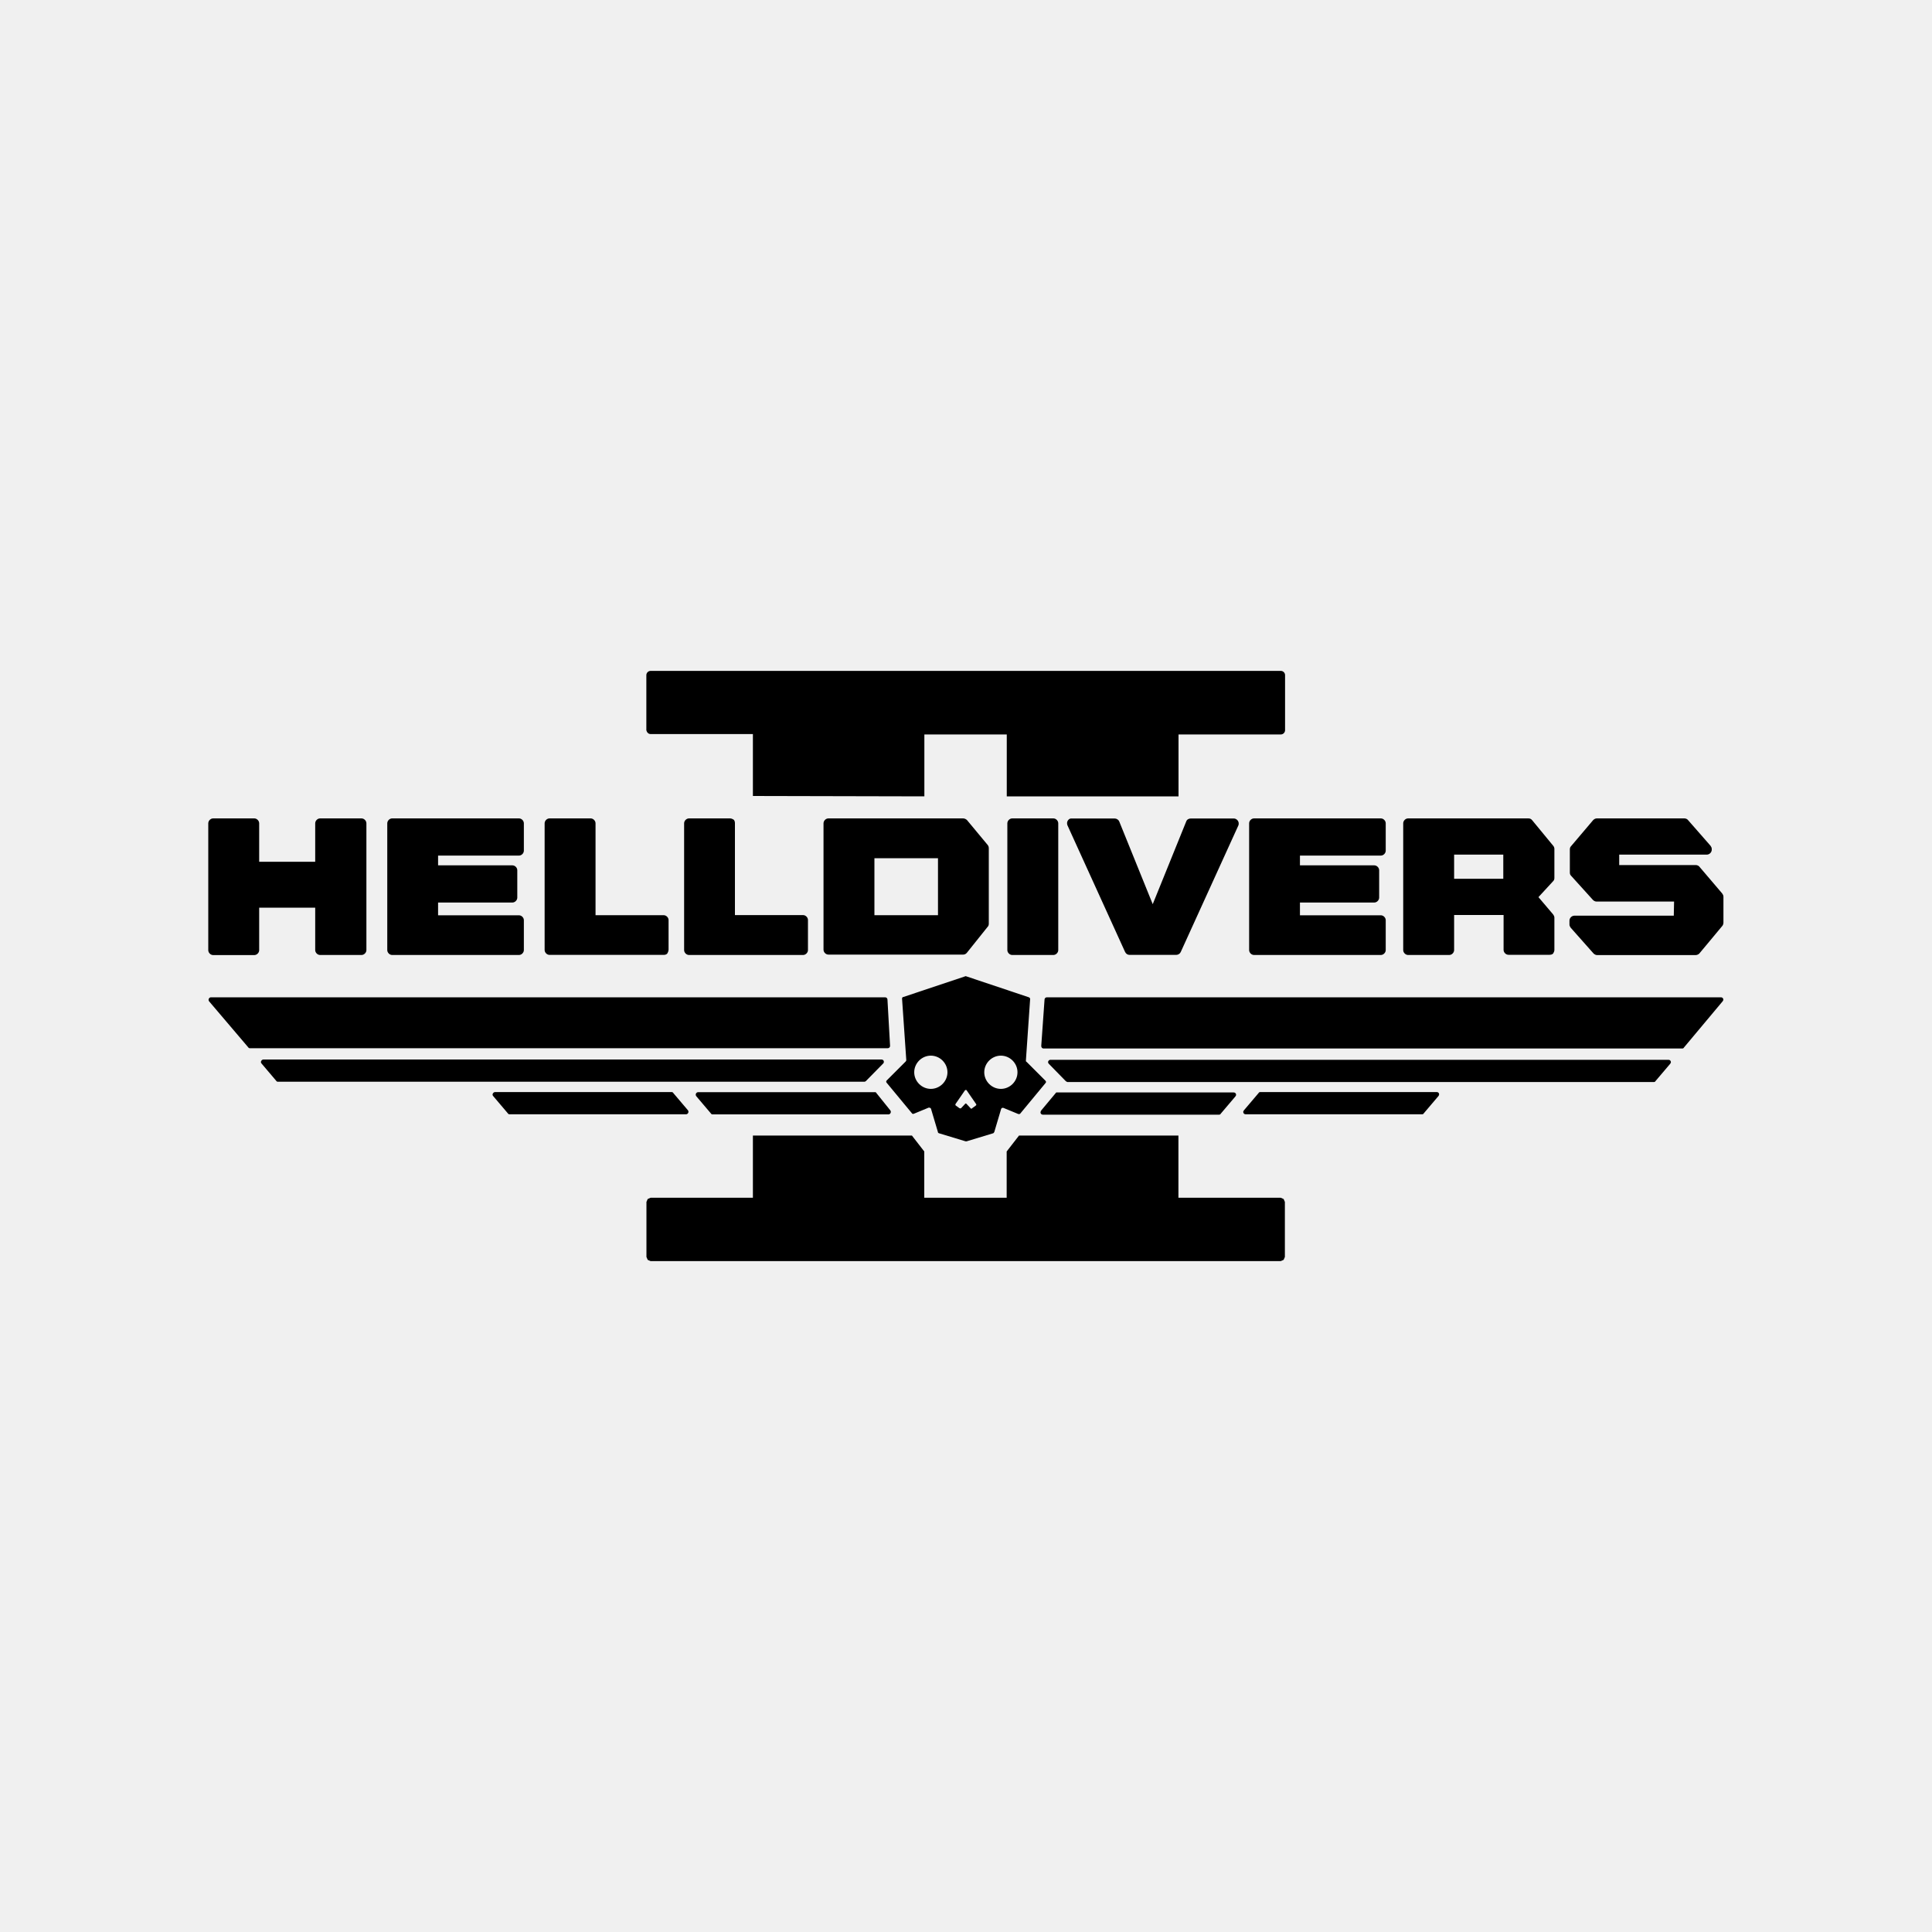
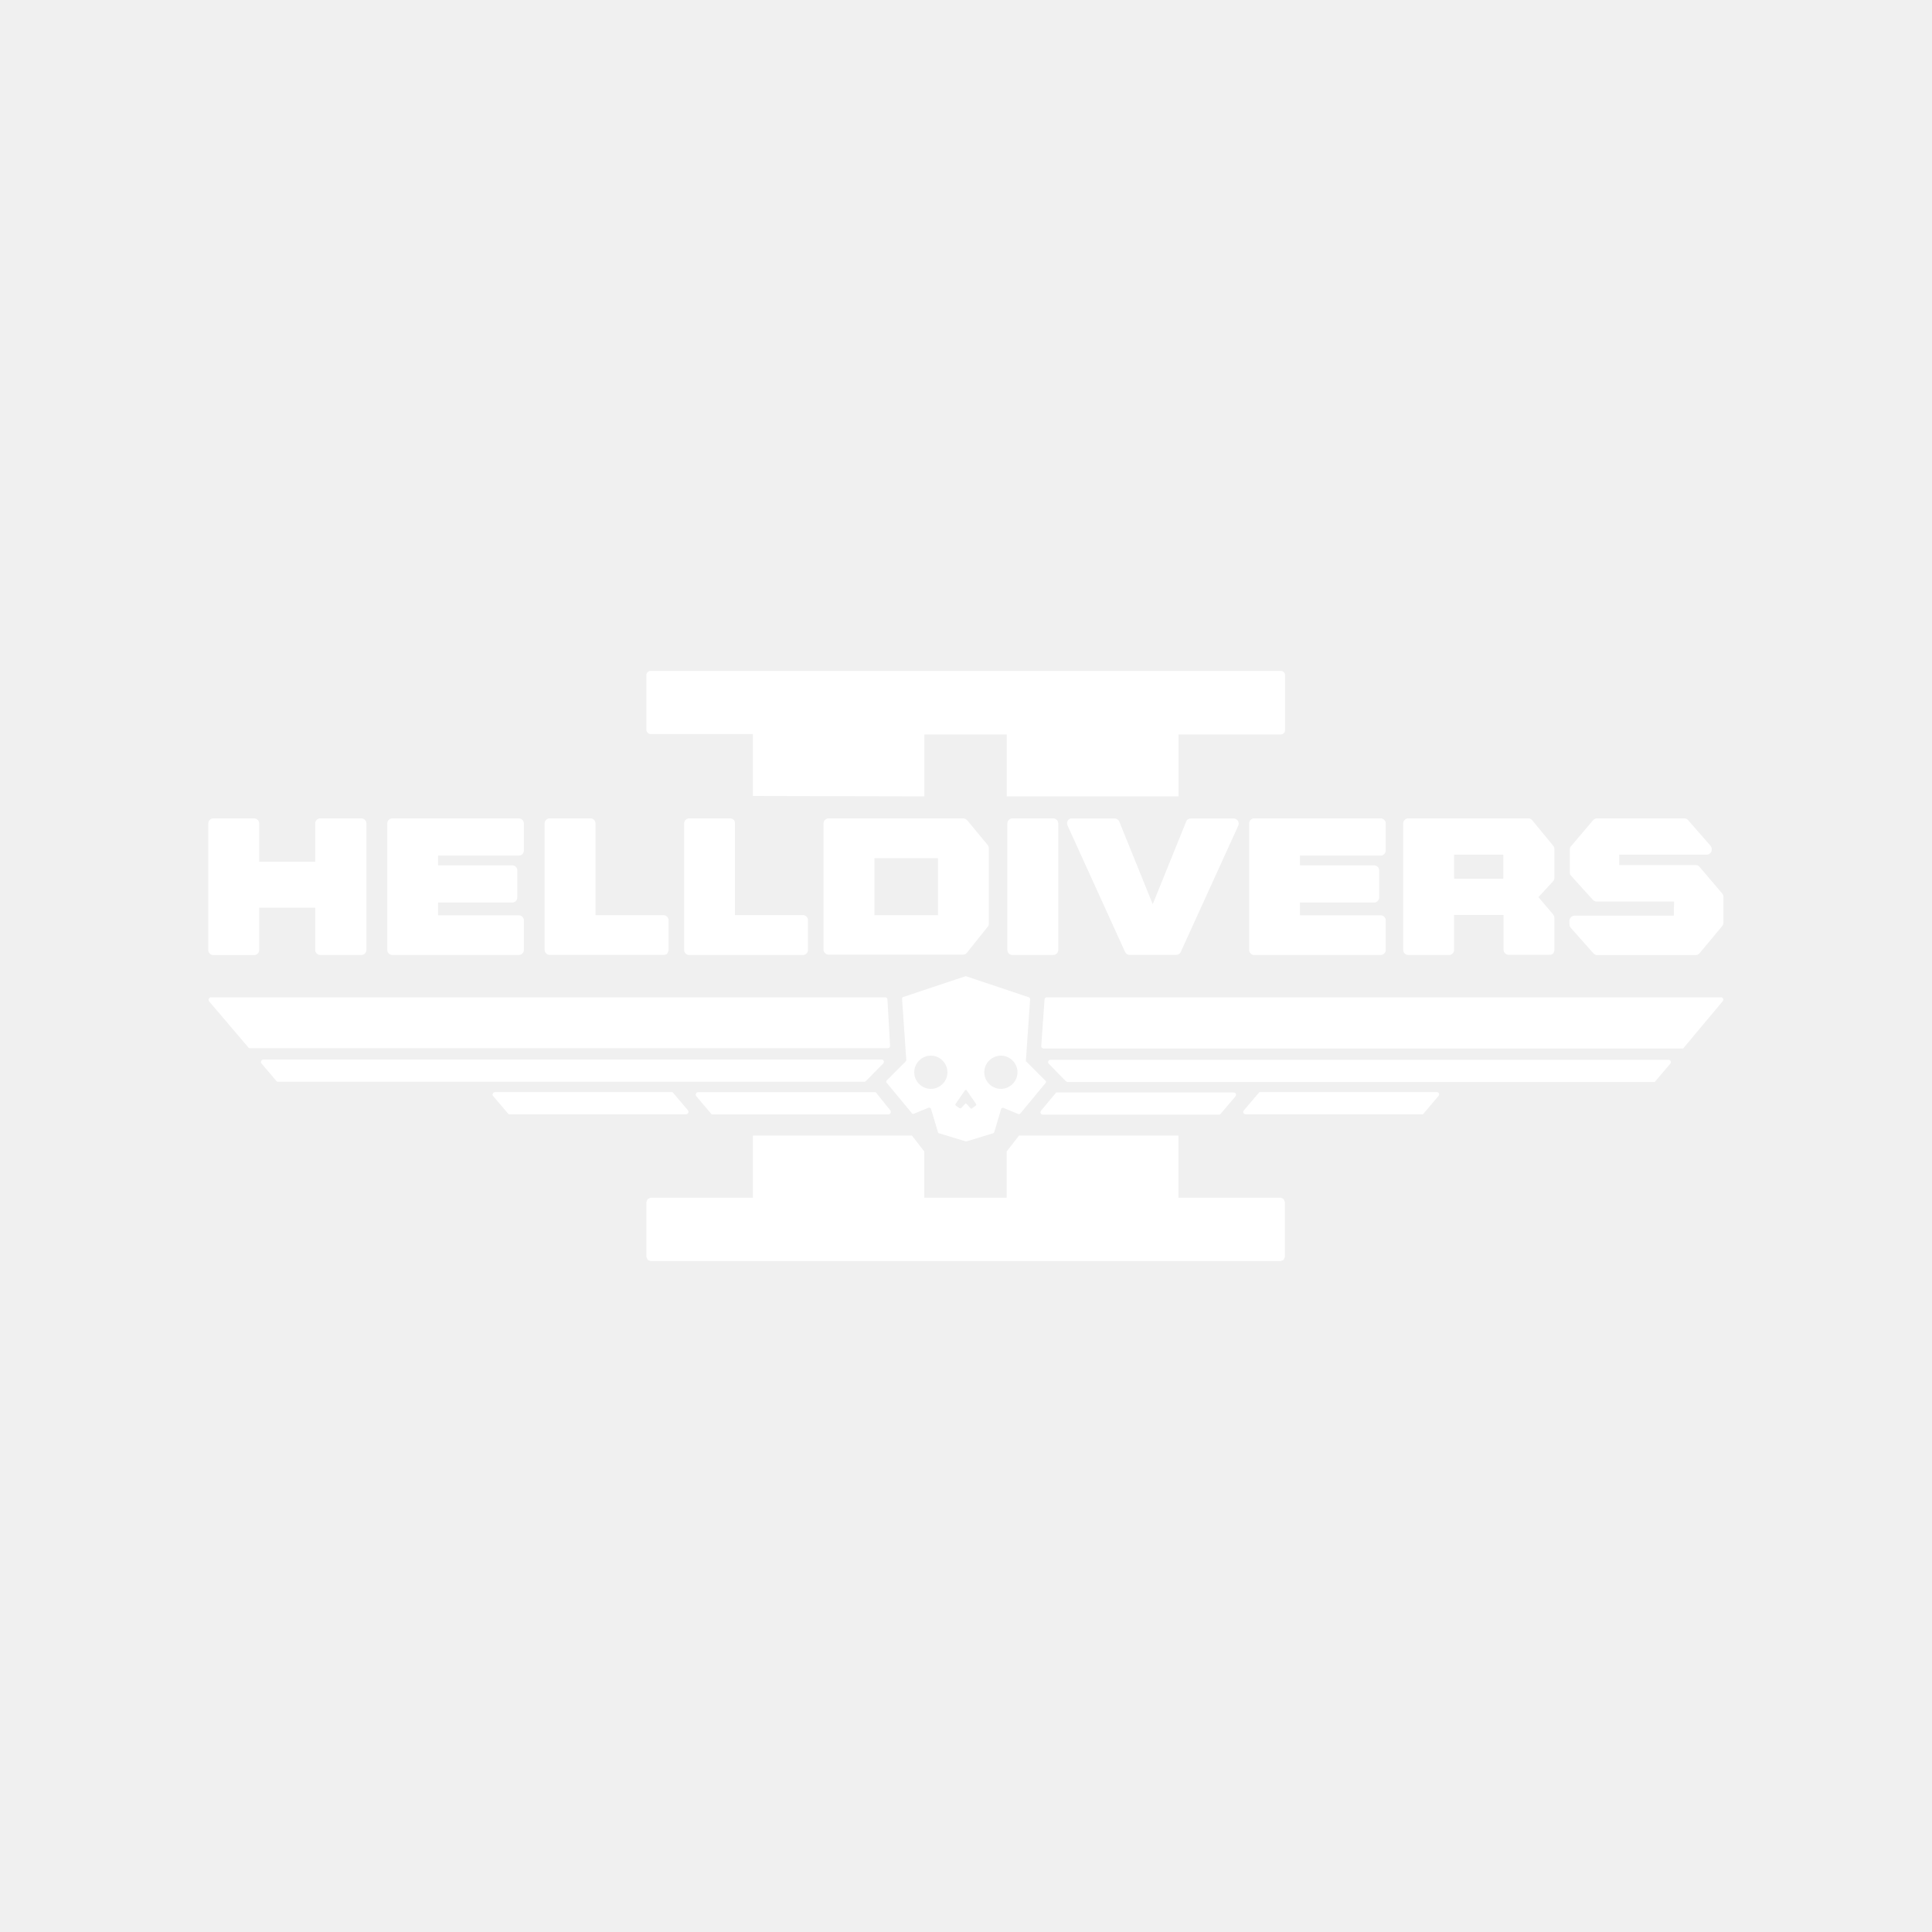
<svg xmlns="http://www.w3.org/2000/svg" version="1.1" id="Layer_1" x="0px" y="0px" viewBox="0 0 2000 2000" style="enable-background:new 0 0 2000 2000;" xml:space="preserve">
  <style type="text/css">
- 	.st0{fill-rule:evenodd;clip-rule:evenodd;}
+ 	.st0{fill-rule:evenodd;clip-rule:evenodd;fill:#ffffff;}
</style>
  <g>
    <path class="st0" d="M999.7,1010.5l65.4,21.9c0.7,0.3,1.3,1,1.3,1.7l-4.4,63.8c0,0.7,0,1,0.7,1.3l19.6,19.6c0.7,0.7,0.7,1.7,0,2.4   l-26,31.4c-0.3,0.7-1.3,0.7-2,0.7l-15.5-6.4c-1-0.3-2,0-2.4,1l0,0l-7.1,23.9c-0.3,0.7-0.7,1-1,1.3l-27.7,8.4c-0.3,0-0.7,0-1,0   l-27.7-8.4c-0.7-0.3-1-0.7-1-1.3l-7.1-23.9c-0.3-1-1.3-1.3-2.4-1.3l0,0l-15.5,6.4c-0.7,0.3-1.7,0-2-0.7l-26-31.4   c-0.7-0.7-0.7-1.7,0-2.4l19.6-19.6c0.3-0.3,0.7-1,0.7-1.3l-4.4-63.8c0-0.7,0.3-1.7,1.3-1.7L999.7,1010.5z M963.6,1092.8   c-9.4,0-17.2,7.8-17.2,17.2c0,9.4,7.8,17.2,17.2,17.2c9.4,0,17.2-7.8,17.2-17.2C980.8,1100.6,973,1092.8,963.6,1092.8    M1036.1,1092.8c-9.4,0-17.2,7.8-17.2,17.2c0,9.4,7.8,17.2,17.2,17.2s17.2-7.8,17.2-17.2   C1053.3,1100.6,1045.5,1092.8,1036.1,1092.8 M999,1128.6l-9.8,14.2c-0.3,0.7-0.3,1.3,0.3,1.7l3.7,2.7c0.7,0.3,1.3,0.3,1.7,0   l4.4-4.7c0.3-0.3,0.7-0.3,1,0l0,0l4.4,4.7c0.3,0.7,1.3,0.7,1.7,0l3.7-2.7c0.7-0.3,0.7-1.3,0.3-1.7l-9.8-14.2   C1000.3,1128.2,999.7,1128.2,999,1128.6C999.3,1128.6,999,1128.6,999,1128.6 M921.4,1082.7c0,1.3-1,2.4-2.4,2.4l0,0H258.6   c-0.7,0-1.3-0.3-1.7-1l-40.5-47.6c-0.7-1-0.7-2.4,0.3-3.4c0.3-0.3,1-0.7,1.7-0.7h697.9c1.3,0,2.4,1,2.4,2.4l0,0L921.4,1082.7z    M921.7,1149.5c0.7,1,0.7,2.4-0.3,3.4c-0.3,0.3-1,0.7-1.3,0.7H737.6c-0.7,0-1.3-0.3-1.7-1l-15.2-17.9c-0.7-1-0.7-2.4,0.3-3.4   c0.3-0.3,1-0.7,1.7-0.7h183.5h0.3L921.7,1149.5z M896.4,1119.1c-0.3,0.3-1,0.7-1.7,0.7H287.6c-0.7,0-1.3-0.3-1.7-1l-15.2-17.9   c-1-1-0.7-2.4,0.3-3.4c0.3-0.3,1-0.7,1.7-0.7h639.9c1.3,0,2.4,1,2.4,2.4c0,0.7-0.3,1.3-0.7,1.7L896.4,1119.1z M510.5,1134.6   c-1-1-0.7-2.4,0.3-3.4c0.3-0.3,1-0.7,1.7-0.7h182.8c0.7,0,1.3,0.3,1.7,1l15.2,17.9c0.7,1,0.7,2.4-0.3,3.4c-0.3,0.3-1,0.7-1.7,0.7   H527.4c-0.7,0-1.3-0.3-1.7-1L510.5,1134.6z M1077.9,1082.7l3.4-47.9l0,0c0-1.3,1-2.4,2.4-2.4h697.9c1.3,0,2.4,1,2.4,2.4   c0,0.7-0.3,1-0.7,1.7l-40.1,47.9c-0.3,0.7-1,1-1.7,1h-661.2C1078.9,1085.4,1077.9,1084.4,1077.9,1082.7   C1077.9,1083,1077.9,1082.7,1077.9,1082.7L1077.9,1082.7z M1077.9,1149.5l15.5-18.6c0,0,0,0,0.3,0h183.5c1.3,0,2.4,1,2.4,2.4   c0,0.7-0.3,1-0.7,1.7l-15.2,17.9c-0.3,0.7-1,1-1.7,1h-182.5c-1.3,0-2.4-1-2.4-2.4C1077.2,1150.5,1077.6,1149.8,1077.9,1149.5    M1103.2,1119.1l-17.5-17.9c-1-1-1-2.4,0-3.4c0.3-0.3,1-0.7,1.7-0.7h639.9c1.3,0,2.4,1,2.4,2.4c0,0.7-0.3,1-0.7,1.7l-15.2,17.9   c-0.3,0.7-1,1-1.7,1h-607.2C1104.2,1119.8,1103.6,1119.5,1103.2,1119.1 M1489.1,1134.6l-15.2,17.9c-0.3,0.7-1,1-1.7,1h-182.8   c-1.3,0-2.4-1-2.4-2.4c0-0.7,0.3-1,0.7-1.7l15.2-17.9c0.3-0.7,1-1,1.7-1h182.8c1.3,0,2.4,1,2.4,2.4   C1489.5,1133.6,1489.5,1134.3,1489.1,1134.6" />
    <path class="st0" d="M779.4,824v-64.1H673.5c-2.4,0-4-2-4.4-4l0,0v-57c0-2.4,2-4.4,4.4-4.4h652.4c2.4,0,4.4,2,4.4,4.4v57   c0,2.4-2,4.4-4.4,4.4h-105.9v64.1h-177.8v-64.1h-85.3v64.1L779.4,824z M1219.9,1175.5v64.4h105.9l3,1.3l1.3,3v57l-1.3,3l-3,1.3   H673.5l-3-1.3l-1.3-3v-57l1.3-3l3-1.3h105.9v-64.4H944l12.8,16.5v47.9h85.3V1192l12.8-16.5H1219.9z M268.3,939.7v43.9   c0,2.7-2.4,5.1-5.1,5.1h-42.5c-2.7,0-5.1-2.4-5.1-5.1l0,0V852.3c0-2.7,2.4-5.1,5.1-5.1h42.5c2.7,0,5.1,2.4,5.1,5.1v39.8h58v-39.8   c0-2.7,2.4-5.1,5.1-5.1h42.8c2.7,0,5.1,2.4,5.1,5.1l0,0v131.2c0,2.7-2.4,5.1-5.1,5.1l0,0h-42.8c-2.7,0-5.1-2.4-5.1-5.1v-43.9H268.3   z M1505.3,947.4v36.1c0,2.7-2.4,5.1-5.1,5.1h-42.5c-2.7,0-5.1-2.4-5.1-5.1l0,0V852.3c0-2.7,2.4-5.1,5.1-5.1l0,0h124.5   c1.7,0,3,0.7,4,2l21.9,26.6c0.7,1,1,2,1,3v30c0,1.3-0.3,2.4-1.3,3.4l-15.2,16.5l15.2,17.9c0.7,1,1.3,2,1.3,3.4v33.4   c0,1.3-0.7,2.7-1.3,3.7c-1,1-2.4,1.3-3.7,1.3h-42.5c-2.7,0-5.1-2.4-5.1-5.1v-36.1H1505.3z M1505.3,884.7v25h50.9v-25H1505.3z    M1733,933.3h-80.3c-1.3,0-2.7-0.7-3.7-1.7l-22.6-25c-1-1-1.3-2-1.3-3.4v-23.9c0-1.3,0.3-2.4,1.3-3.4l22.9-27c1-1,2.4-1.7,3.7-1.7   h90.7c1.3,0,3,0.7,3.7,1.7l23.3,26.6c0.7,1,1.3,2,1.3,3.4v0.7c0,2.7-2.4,5.1-5.1,5.1h-90.7v10.8h79.3c1.3,0,3,0.7,3.7,1.7   l23.6,27.7c0.7,1,1.3,2,1.3,3.4v26.6c0,1.3-0.3,2.4-1,3.4l-23.9,28.7c-1,1-2.4,1.7-4,1.7h-101.9c-1.3,0-2.7-0.7-3.7-1.7l-23.6-26.6   c-0.7-1-1.3-2-1.3-3.4v-4c0-2.7,2.4-5.1,5.1-5.1h102.9L1733,933.3z M542.3,983.5c0,2.7-2.4,5.1-5.1,5.1l0,0H406   c-2.7,0-5.1-2.4-5.1-5.1l0,0V852.3c0-2.7,2.4-5.1,5.1-5.1l0,0h131.2c2.7,0,5.1,2.4,5.1,5.1l0,0v28.3c0,2.7-2.4,5.1-5.1,5.1l0,0   h-83.7v10.1h76.9c2.7,0,5.1,2.4,5.1,5.1l0,0v28.3c0,2.7-2.4,5.1-5.1,5.1h-76.9v13.2h83.7c2.7,0,5.1,2.4,5.1,5.1V983.5z    M1434.5,983.5c0,2.7-2.4,5.1-5.1,5.1h-131.2c-2.7,0-5.1-2.4-5.1-5.1V852.3c0-2.7,2.4-5.1,5.1-5.1h131.2c2.7,0,5.1,2.4,5.1,5.1   v28.3c0,2.7-2.4,5.1-5.1,5.1h-83.7v10.1h76.9c2.7,0,5.1,2.4,5.1,5.1l0,0v28.3c0,2.7-2.4,5.1-5.1,5.1h-76.9v13.2h83.7   c2.7,0,5.1,2.4,5.1,5.1V983.5z M692,983.5c0,1.3-0.7,2.7-1.3,3.7c-1,1-2.4,1.3-3.7,1.3H568.9c-2.7,0-5.1-2.4-5.1-5.1l0,0V852.3   c0-2.7,2.4-5.1,5.1-5.1l0,0h42.5c2.7,0,5.1,2.4,5.1,5.1v95.1H687c2.7,0,5.1,2.4,5.1,5.1V983.5z M836.4,983.5c0,2.7-2.4,5.1-5.1,5.1   H713.3c-2.7,0-5.1-2.4-5.1-5.1l0,0V852.3c0-2.7,2.4-5.1,5.1-5.1l0,0h42.5c1.3,0,2.7,0.7,3.7,1.3c1,1,1.3,2.4,1.3,3.7v95.1h70.5   c2.7,0,5.1,2.4,5.1,5.1l0,0V983.5z M1023.6,956.2c0,1-0.3,2.4-1,3l-21.6,27c-1,1.3-2.4,2-4,2H857.6c-2.7,0-5.1-2.4-5.1-5.1V852.3   c0-2.7,2.4-5.1,5.1-5.1H997c1.3,0,3,0.7,4,1.7l21.6,26c0.7,1,1,2,1,3.4V956.2z M905.2,888.4v59H971v-59H905.2z M1090.4,847.2   c2.7,0,5.1,2.4,5.1,5.1v131.2c0,2.7-2.4,5.1-5.1,5.1h-42.5c-2.7,0-5.1-2.4-5.1-5.1V852.3c0-2.7,2.4-5.1,5.1-5.1H1090.4z    M1222.3,985.5c-0.7,1.7-2.7,3-4.7,3h-48.2c-2,0-3.7-1-4.7-3l-59.7-131.2c-1-2.7,0-5.4,2.4-6.7c0.7-0.3,1.3-0.3,2-0.3h44.5   c2,0,4,1.3,4.7,3l34.7,85.7l34.7-85.7c0.7-2,2.7-3,4.7-3h44.5c2.7,0,5.1,2.4,5.1,5.1c0,0.7,0,1.3-0.3,2L1222.3,985.5z" />
  </g>
</svg>
